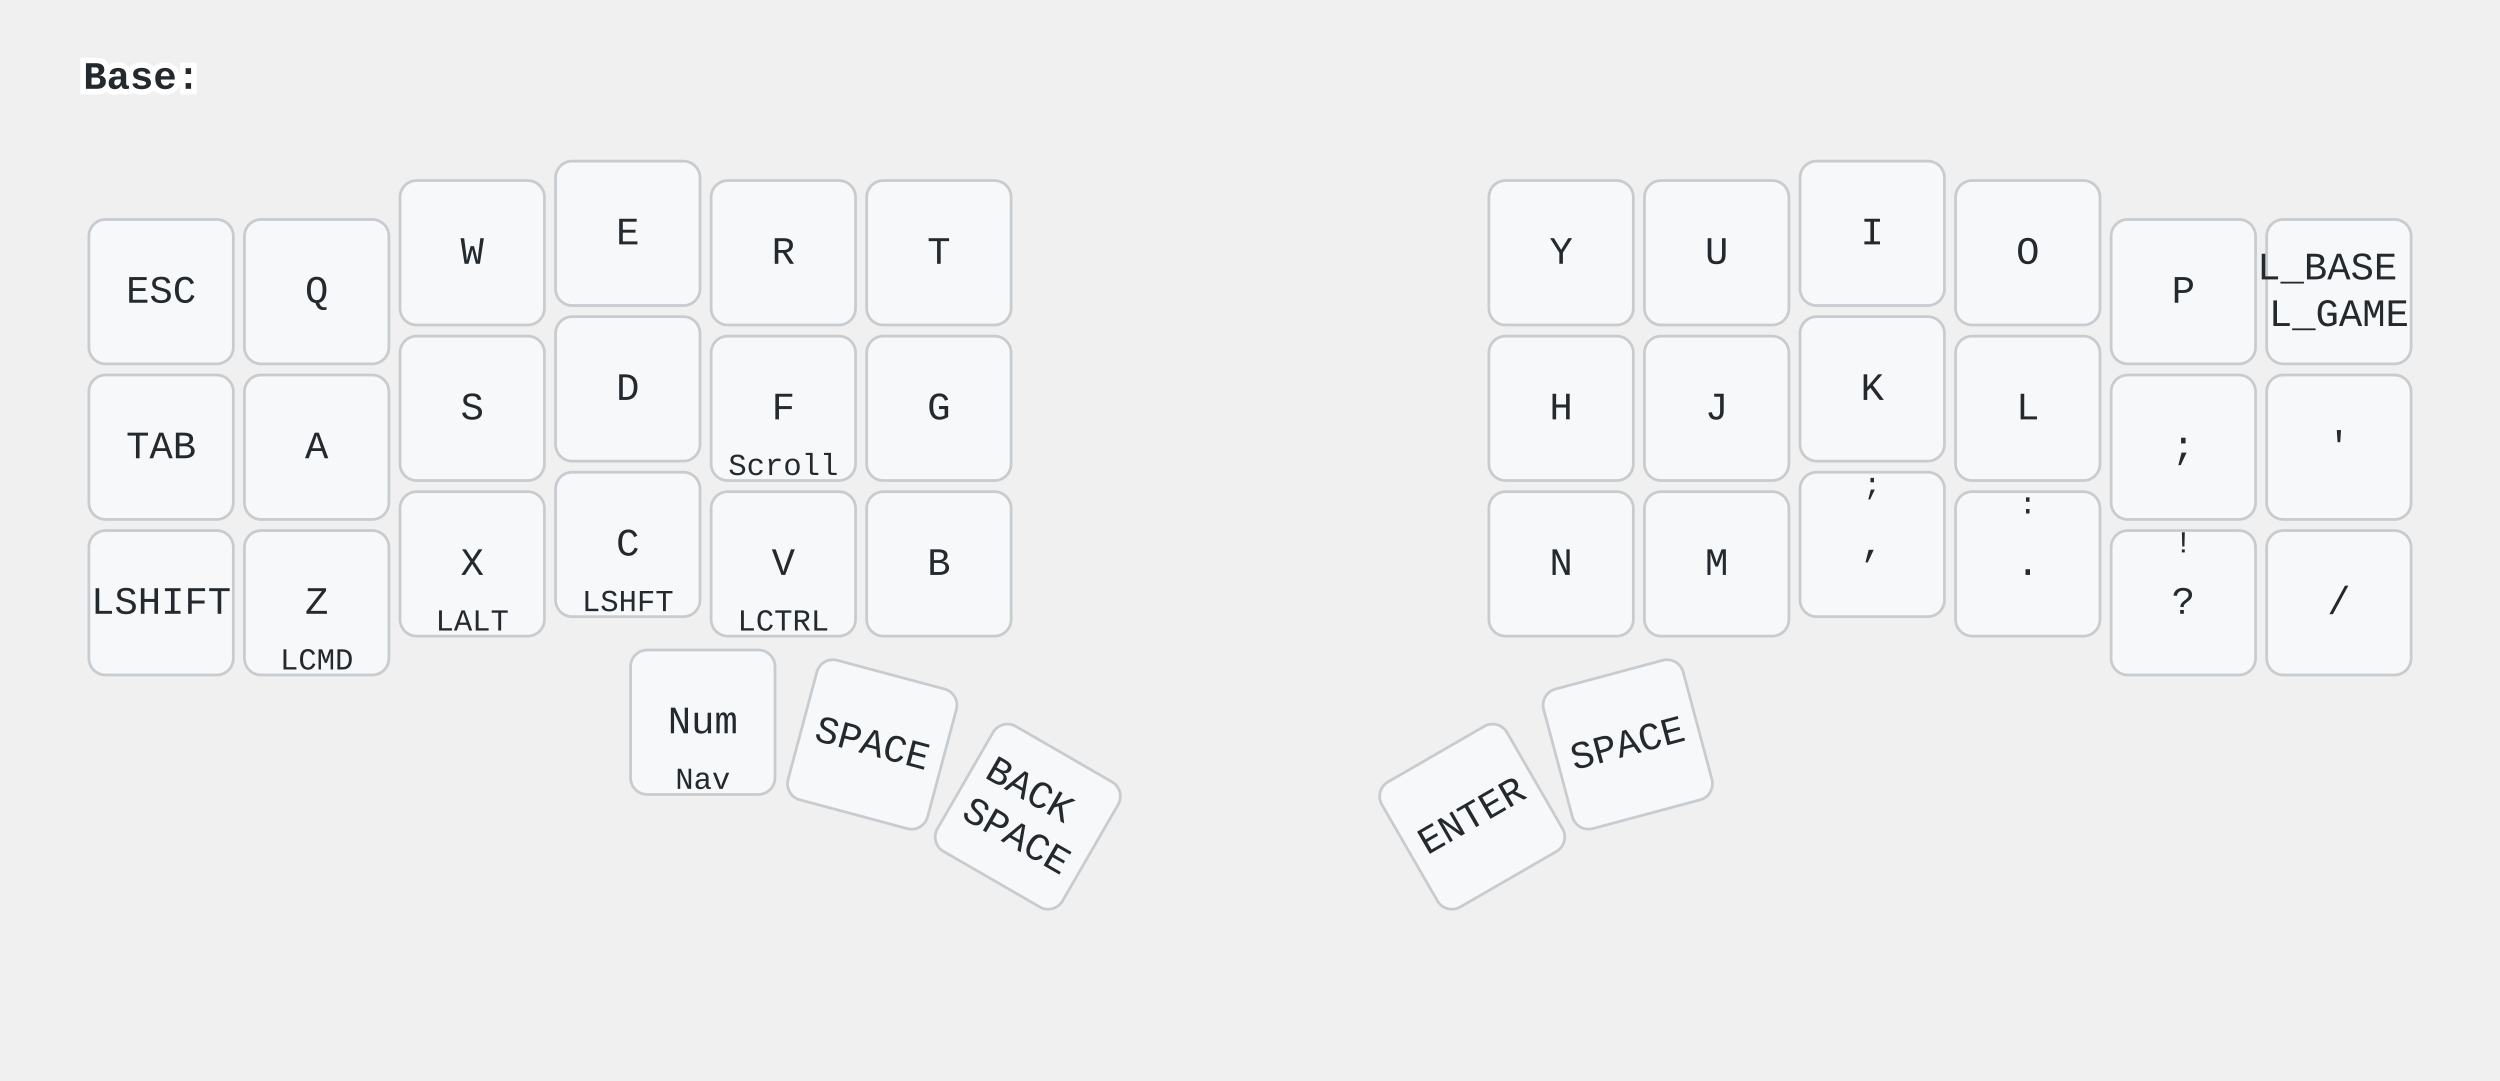
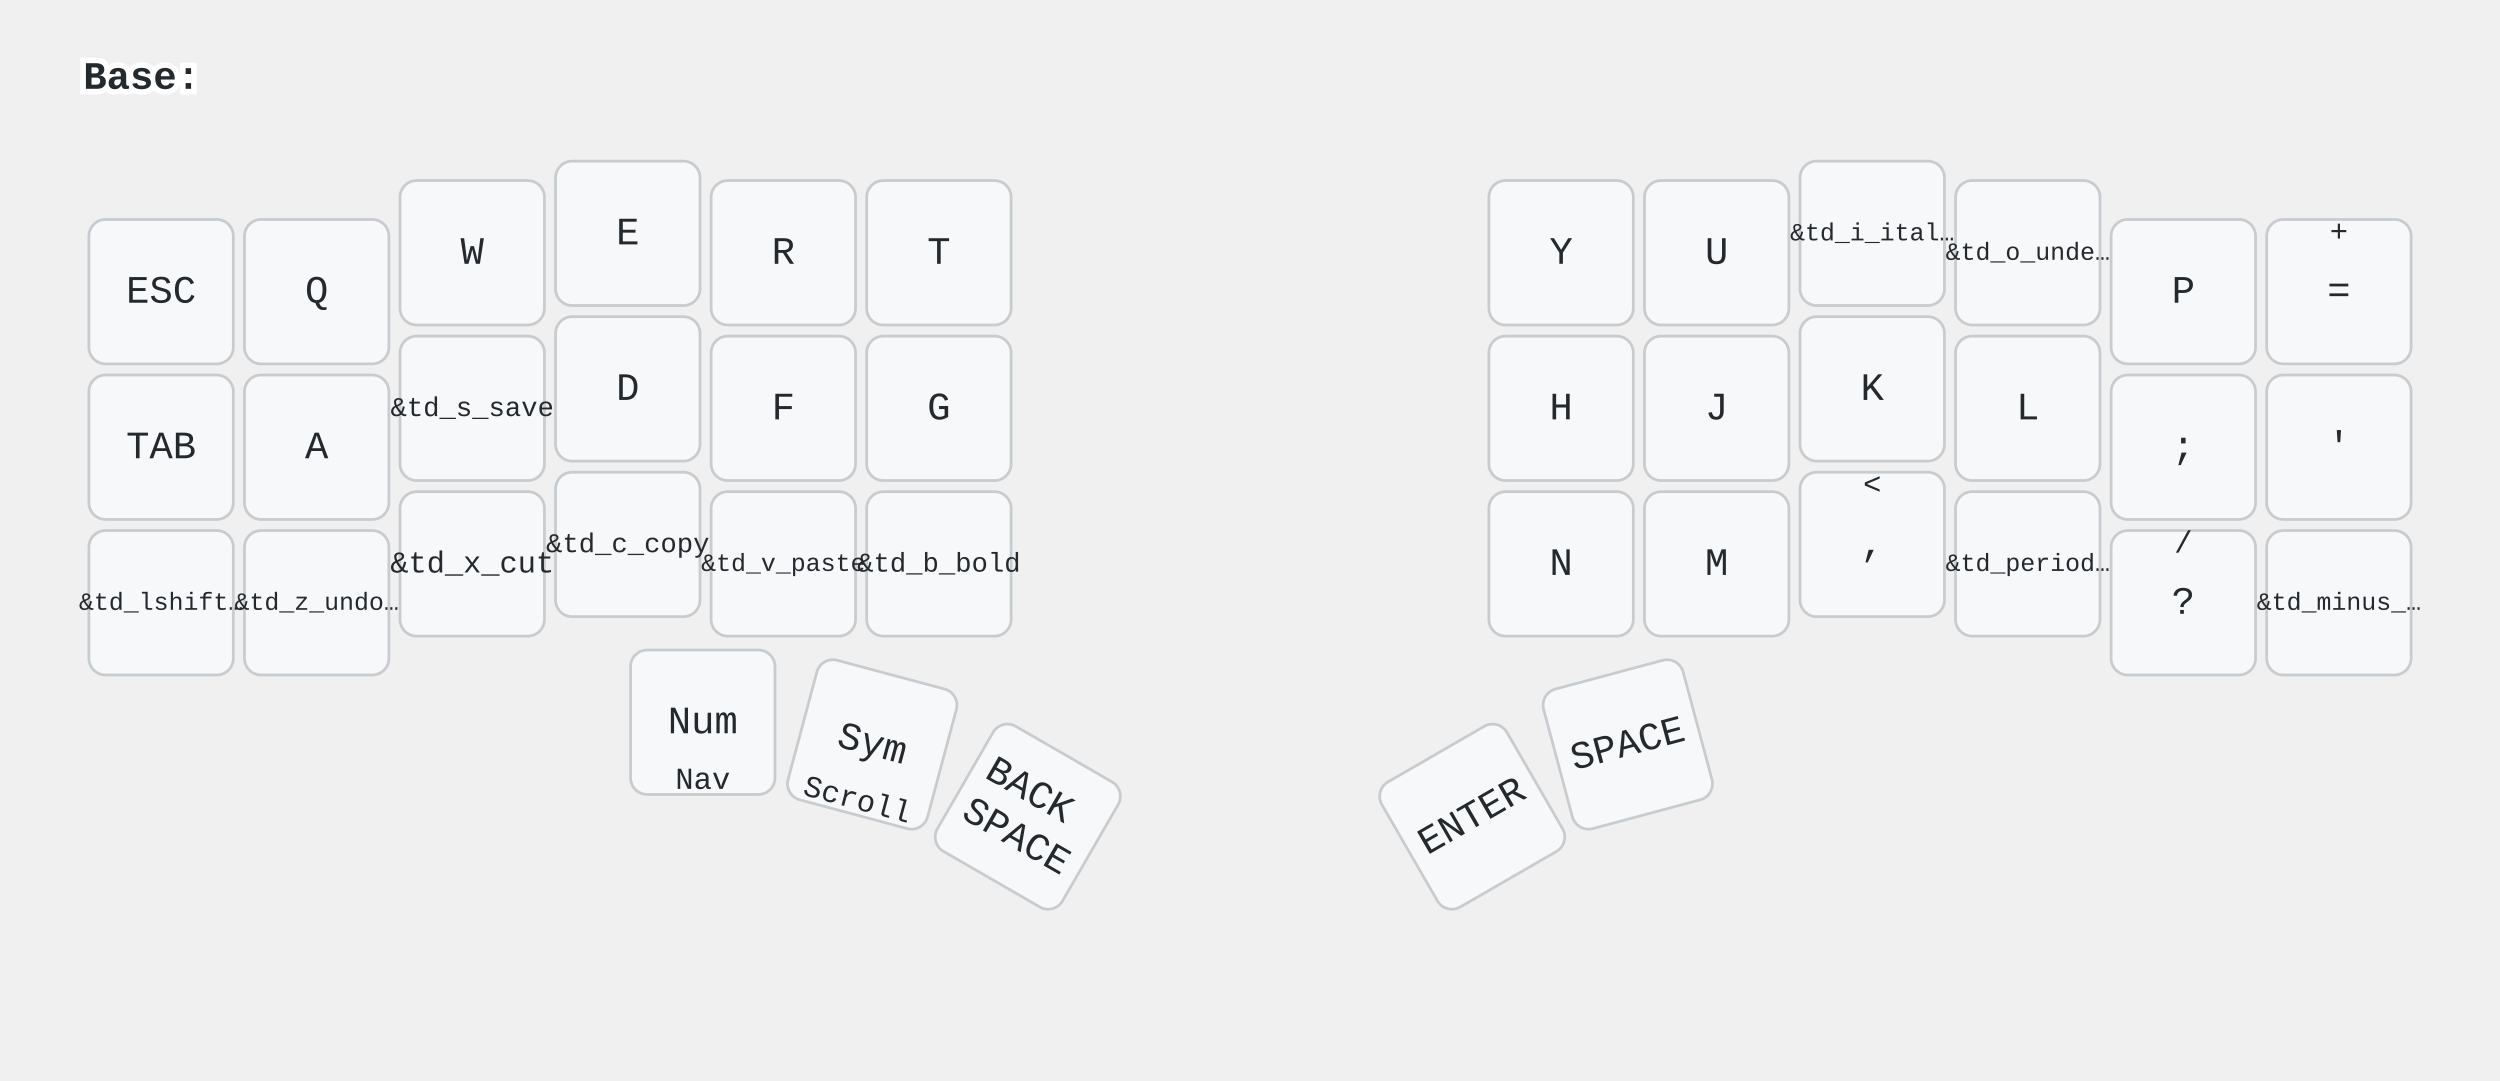
<svg xmlns="http://www.w3.org/2000/svg" width="900" height="389" viewBox="0 0 900 389" class="keymap">
  <style>/* inherit to force styles through use tags */
svg path {
    fill: inherit;
}

/* font and background color specifications */
svg.keymap {
    font-family: SFMono-Regular,Consolas,Liberation Mono,Menlo,monospace;
    font-size: 14px;
    font-kerning: normal;
    text-rendering: optimizeLegibility;
    fill: #24292e;
}

/* default key styling */
rect.key {
    fill: #f6f8fa;
}

rect.key, rect.combo {
    stroke: #c9cccf;
    stroke-width: 1;
}

/* default key side styling, only used is draw_key_sides is set */
rect.side {
    filter: brightness(90%);
}

/* color accent for combo boxes */
rect.combo, rect.combo-separate {
    fill: #cdf;
}

/* color accent for held keys */
rect.held, rect.combo.held {
    fill: #fdd;
}

/* color accent for ghost (optional) keys */
rect.ghost, rect.combo.ghost {
    stroke-dasharray: 4, 4;
    stroke-width: 2;
}

text {
    text-anchor: middle;
    dominant-baseline: middle;
}

/* styling for layer labels */
text.label {
    font-weight: bold;
    text-anchor: start;
    stroke: white;
    stroke-width: 4;
    paint-order: stroke;
}

/* styling for optional footer */
text.footer {
    text-anchor: end;
    dominant-baseline: auto;
    stroke: white;
    stroke-width: 4;
    paint-order: stroke;
}

/* styling for combo tap, and key non-tap label text */
text.combo, text.hold, text.shifted, text.left, text.right {
    font-size: 11px;
}

text.hold {
    text-anchor: middle;
    dominant-baseline: auto;
}

text.shifted {
    text-anchor: middle;
    dominant-baseline: hanging;
}

text.left {
    text-anchor: start;
}

text.right {
    text-anchor: end;
}

text.layer-activator {
    text-decoration: underline;
}

/* styling for hold/shifted label text in combo box */
text.combo.hold, text.combo.shifted, text.combo.left, text.combo.right {
    font-size: 8px;
}

/* lighter symbol for transparent keys */
text.trans {
    fill: #7b7e81;
}

/* styling for combo dendrons */
path.combo {
    stroke-width: 1;
    stroke: gray;
    fill: none;
}

/* Start Tabler Icons Cleanup */
/* cannot use height/width with glyphs */
.icon-tabler &gt; path {
    fill: inherit;
    stroke: inherit;
    stroke-width: 2;
}
/* hide tabler's default box */
.icon-tabler &gt; path[stroke="none"][fill="none"] {
    visibility: hidden;
}
/* End Tabler Icons Cleanup */

@media (prefers-color-scheme: dark) {
svg.keymap { fill: #d1d6db; }
rect.key { fill: #3f4750; }
rect.key, rect.combo { stroke: #60666c; }
rect.combo, rect.combo-separate { fill: #1f3d7a; }
rect.held, rect.combo.held { fill: #854747; }
text.label, text.footer { stroke: black; }
text.trans { fill: #7e8184; }
path.combo { stroke: #7f7f7f; }

}</style>
  <g transform="translate(30, 0)" class="layer-Base">
    <text x="0" y="28" class="label" id="Base">Base:</text>
    <g transform="translate(0, 56)">
      <g transform="translate(28, 49)" class="key keypos-0">
        <rect rx="6" ry="6" x="-26" y="-26" width="52" height="52" class="key" />
        <text x="0" y="0" class="key tap">ESC</text>
      </g>
      <g transform="translate(84, 49)" class="key keypos-1">
        <rect rx="6" ry="6" x="-26" y="-26" width="52" height="52" class="key" />
        <text x="0" y="0" class="key tap">Q</text>
      </g>
      <g transform="translate(140, 35)" class="key keypos-2">
        <rect rx="6" ry="6" x="-26" y="-26" width="52" height="52" class="key" />
        <text x="0" y="0" class="key tap">W</text>
      </g>
      <g transform="translate(196, 28)" class="key keypos-3">
        <rect rx="6" ry="6" x="-26" y="-26" width="52" height="52" class="key" />
        <text x="0" y="0" class="key tap">E</text>
      </g>
      <g transform="translate(252, 35)" class="key keypos-4">
        <rect rx="6" ry="6" x="-26" y="-26" width="52" height="52" class="key" />
        <text x="0" y="0" class="key tap">R</text>
      </g>
      <g transform="translate(308, 35)" class="key keypos-5">
        <rect rx="6" ry="6" x="-26" y="-26" width="52" height="52" class="key" />
        <text x="0" y="0" class="key tap">T</text>
      </g>
      <g transform="translate(532, 35)" class="key keypos-6">
        <rect rx="6" ry="6" x="-26" y="-26" width="52" height="52" class="key" />
        <text x="0" y="0" class="key tap">Y</text>
      </g>
      <g transform="translate(588, 35)" class="key keypos-7">
        <rect rx="6" ry="6" x="-26" y="-26" width="52" height="52" class="key" />
        <text x="0" y="0" class="key tap">U</text>
      </g>
      <g transform="translate(644, 28)" class="key keypos-8">
        <rect rx="6" ry="6" x="-26" y="-26" width="52" height="52" class="key" />
-         <text x="0" y="0" class="key tap">I</text>
+         <text x="0" y="0" class="key tap">
+           <tspan style="font-size: 64%">&amp;td_i_ital…</tspan>
+         </text>
      </g>
      <g transform="translate(700, 35)" class="key keypos-9">
        <rect rx="6" ry="6" x="-26" y="-26" width="52" height="52" class="key" />
-         <text x="0" y="0" class="key tap">O</text>
+         <text x="0" y="0" class="key tap">
+           <tspan style="font-size: 64%">&amp;td_o_unde…</tspan>
+         </text>
      </g>
      <g transform="translate(756, 49)" class="key keypos-10">
        <rect rx="6" ry="6" x="-26" y="-26" width="52" height="52" class="key" />
        <text x="0" y="0" class="key tap">P</text>
      </g>
      <g transform="translate(812, 49)" class="key keypos-11">
        <rect rx="6" ry="6" x="-26" y="-26" width="52" height="52" class="key" />
-         <text x="0" y="0" class="key tap">
-           <tspan x="0" dy="-0.6em">L_BASE</tspan>
-           <tspan x="0" dy="1.2em">L_GAME</tspan>
-         </text>
+         <text x="0" y="0" class="key tap">=</text>
+         <text x="0" y="-24" class="key shifted">+</text>
      </g>
      <g transform="translate(28, 105)" class="key keypos-12">
        <rect rx="6" ry="6" x="-26" y="-26" width="52" height="52" class="key" />
        <text x="0" y="0" class="key tap">TAB</text>
      </g>
      <g transform="translate(84, 105)" class="key keypos-13">
        <rect rx="6" ry="6" x="-26" y="-26" width="52" height="52" class="key" />
        <text x="0" y="0" class="key tap">A</text>
      </g>
      <g transform="translate(140, 91)" class="key keypos-14">
        <rect rx="6" ry="6" x="-26" y="-26" width="52" height="52" class="key" />
-         <text x="0" y="0" class="key tap">S</text>
+         <text x="0" y="0" class="key tap">
+           <tspan style="font-size: 70%">&amp;td_s_save</tspan>
+         </text>
      </g>
      <g transform="translate(196, 84)" class="key keypos-15">
        <rect rx="6" ry="6" x="-26" y="-26" width="52" height="52" class="key" />
        <text x="0" y="0" class="key tap">D</text>
      </g>
      <g transform="translate(252, 91)" class="key keypos-16">
        <rect rx="6" ry="6" x="-26" y="-26" width="52" height="52" class="key" />
        <text x="0" y="0" class="key tap">F</text>
-         <text x="0" y="24" class="key hold">Scroll</text>
      </g>
      <g transform="translate(308, 91)" class="key keypos-17">
        <rect rx="6" ry="6" x="-26" y="-26" width="52" height="52" class="key" />
        <text x="0" y="0" class="key tap">G</text>
      </g>
      <g transform="translate(532, 91)" class="key keypos-18">
        <rect rx="6" ry="6" x="-26" y="-26" width="52" height="52" class="key" />
        <text x="0" y="0" class="key tap">H</text>
      </g>
      <g transform="translate(588, 91)" class="key keypos-19">
        <rect rx="6" ry="6" x="-26" y="-26" width="52" height="52" class="key" />
        <text x="0" y="0" class="key tap">J</text>
      </g>
      <g transform="translate(644, 84)" class="key keypos-20">
        <rect rx="6" ry="6" x="-26" y="-26" width="52" height="52" class="key" />
        <text x="0" y="0" class="key tap">K</text>
      </g>
      <g transform="translate(700, 91)" class="key keypos-21">
        <rect rx="6" ry="6" x="-26" y="-26" width="52" height="52" class="key" />
        <text x="0" y="0" class="key tap">L</text>
      </g>
      <g transform="translate(756, 105)" class="key keypos-22">
        <rect rx="6" ry="6" x="-26" y="-26" width="52" height="52" class="key" />
        <text x="0" y="0" class="key tap">;</text>
      </g>
      <g transform="translate(812, 105)" class="key keypos-23">
        <rect rx="6" ry="6" x="-26" y="-26" width="52" height="52" class="key" />
        <text x="0" y="0" class="key tap">'</text>
      </g>
      <g transform="translate(28, 161)" class="key keypos-24">
        <rect rx="6" ry="6" x="-26" y="-26" width="52" height="52" class="key" />
-         <text x="0" y="0" class="key tap">LSHIFT</text>
+         <text x="0" y="0" class="key tap">
+           <tspan style="font-size: 64%">&amp;td_lshift…</tspan>
+         </text>
      </g>
      <g transform="translate(84, 161)" class="key keypos-25">
        <rect rx="6" ry="6" x="-26" y="-26" width="52" height="52" class="key" />
-         <text x="0" y="0" class="key tap">Z</text>
-         <text x="0" y="24" class="key hold">LCMD</text>
+         <text x="0" y="0" class="key tap">
+           <tspan style="font-size: 64%">&amp;td_z_undo…</tspan>
+         </text>
      </g>
      <g transform="translate(140, 147)" class="key keypos-26">
        <rect rx="6" ry="6" x="-26" y="-26" width="52" height="52" class="key" />
-         <text x="0" y="0" class="key tap">X</text>
-         <text x="0" y="24" class="key hold">LALT</text>
+         <text x="0" y="0" class="key tap">
+           <tspan style="font-size: 78%">&amp;td_x_cut</tspan>
+         </text>
      </g>
      <g transform="translate(196, 140)" class="key keypos-27">
        <rect rx="6" ry="6" x="-26" y="-26" width="52" height="52" class="key" />
-         <text x="0" y="0" class="key tap">C</text>
-         <text x="0" y="24" class="key hold">LSHFT</text>
+         <text x="0" y="0" class="key tap">
+           <tspan style="font-size: 70%">&amp;td_c_copy</tspan>
+         </text>
      </g>
      <g transform="translate(252, 147)" class="key keypos-28">
        <rect rx="6" ry="6" x="-26" y="-26" width="52" height="52" class="key" />
-         <text x="0" y="0" class="key tap">V</text>
-         <text x="0" y="24" class="key hold">LCTRL</text>
+         <text x="0" y="0" class="key tap">
+           <tspan style="font-size: 64%">&amp;td_v_paste</tspan>
+         </text>
      </g>
      <g transform="translate(308, 147)" class="key keypos-29">
        <rect rx="6" ry="6" x="-26" y="-26" width="52" height="52" class="key" />
-         <text x="0" y="0" class="key tap">B</text>
+         <text x="0" y="0" class="key tap">
+           <tspan style="font-size: 70%">&amp;td_b_bold</tspan>
+         </text>
      </g>
      <g transform="translate(532, 147)" class="key keypos-30">
        <rect rx="6" ry="6" x="-26" y="-26" width="52" height="52" class="key" />
        <text x="0" y="0" class="key tap">N</text>
      </g>
      <g transform="translate(588, 147)" class="key keypos-31">
        <rect rx="6" ry="6" x="-26" y="-26" width="52" height="52" class="key" />
        <text x="0" y="0" class="key tap">M</text>
      </g>
      <g transform="translate(644, 140)" class="key keypos-32">
        <rect rx="6" ry="6" x="-26" y="-26" width="52" height="52" class="key" />
        <text x="0" y="0" class="key tap">,</text>
-         <text x="0" y="-24" class="key shifted">;</text>
+         <text x="0" y="-24" class="key shifted">&lt;</text>
      </g>
      <g transform="translate(700, 147)" class="key keypos-33">
        <rect rx="6" ry="6" x="-26" y="-26" width="52" height="52" class="key" />
-         <text x="0" y="0" class="key tap">.</text>
-         <text x="0" y="-24" class="key shifted">:</text>
+         <text x="0" y="0" class="key tap">
+           <tspan style="font-size: 64%">&amp;td_period…</tspan>
+         </text>
      </g>
      <g transform="translate(756, 161)" class="key keypos-34">
        <rect rx="6" ry="6" x="-26" y="-26" width="52" height="52" class="key" />
        <text x="0" y="0" class="key tap">?</text>
-         <text x="0" y="-24" class="key shifted">!</text>
+         <text x="0" y="-24" class="key shifted">/</text>
      </g>
      <g transform="translate(812, 161)" class="key keypos-35">
        <rect rx="6" ry="6" x="-26" y="-26" width="52" height="52" class="key" />
-         <text x="0" y="0" class="key tap">/</text>
+         <text x="0" y="0" class="key tap">
+           <tspan style="font-size: 64%">&amp;td_minus_…</tspan>
+         </text>
      </g>
      <g transform="translate(223, 204)" class="key keypos-36">
        <rect rx="6" ry="6" x="-26" y="-26" width="52" height="52" class="key" />
        <text x="0" y="0" class="key tap">Num</text>
        <text x="0" y="24" class="key hold">Nav</text>
      </g>
      <g transform="translate(284, 212) rotate(15.0)" class="key keypos-37">
        <rect rx="6" ry="6" x="-26" y="-26" width="52" height="52" class="key" />
-         <text x="0" y="0" class="key tap">SPACE</text>
+         <text x="0" y="0" class="key tap">Sym</text>
+         <text x="0" y="24" class="key hold">Scroll</text>
      </g>
      <g transform="translate(340, 238) rotate(30.0)" class="key keypos-38">
        <rect rx="6" ry="6" x="-26" y="-26" width="52" height="52" class="key" />
        <text x="0" y="0" class="key tap">
          <tspan x="0" dy="-0.6em">BACK</tspan>
          <tspan x="0" dy="1.2em">SPACE</tspan>
        </text>
      </g>
      <g transform="translate(500, 238) rotate(-30.0)" class="key keypos-39">
        <rect rx="6" ry="6" x="-26" y="-26" width="52" height="52" class="key" />
        <text x="0" y="0" class="key tap">ENTER</text>
      </g>
      <g transform="translate(556, 212) rotate(-15.0)" class="key keypos-40">
        <rect rx="6" ry="6" x="-26" y="-26" width="52" height="52" class="key" />
        <text x="0" y="0" class="key tap">SPACE</text>
      </g>
    </g>
  </g>
</svg>
